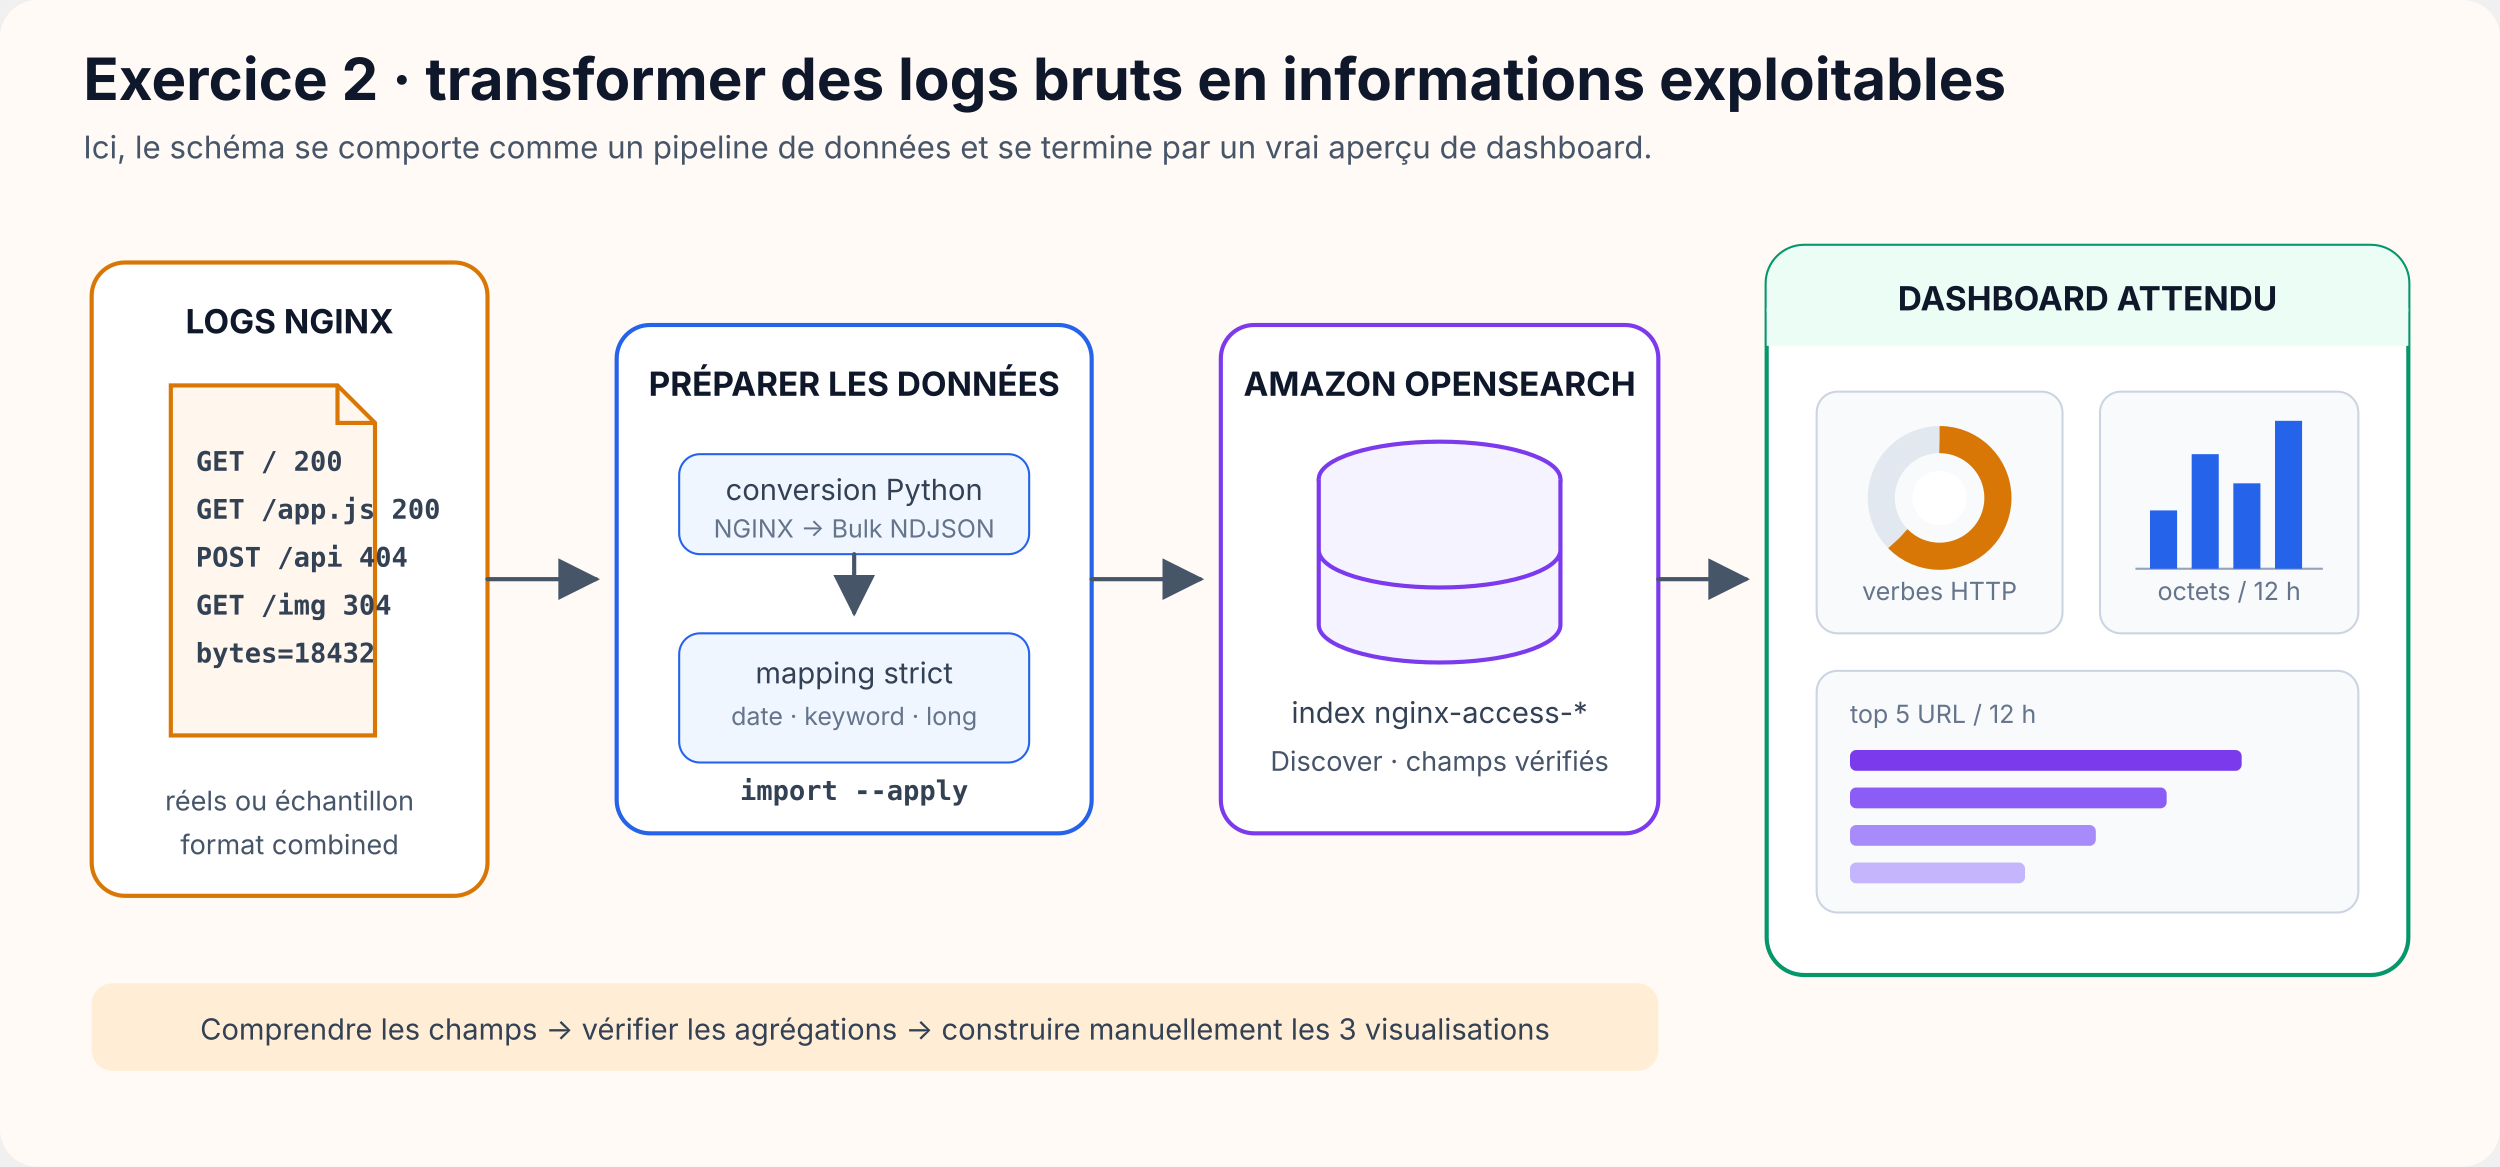
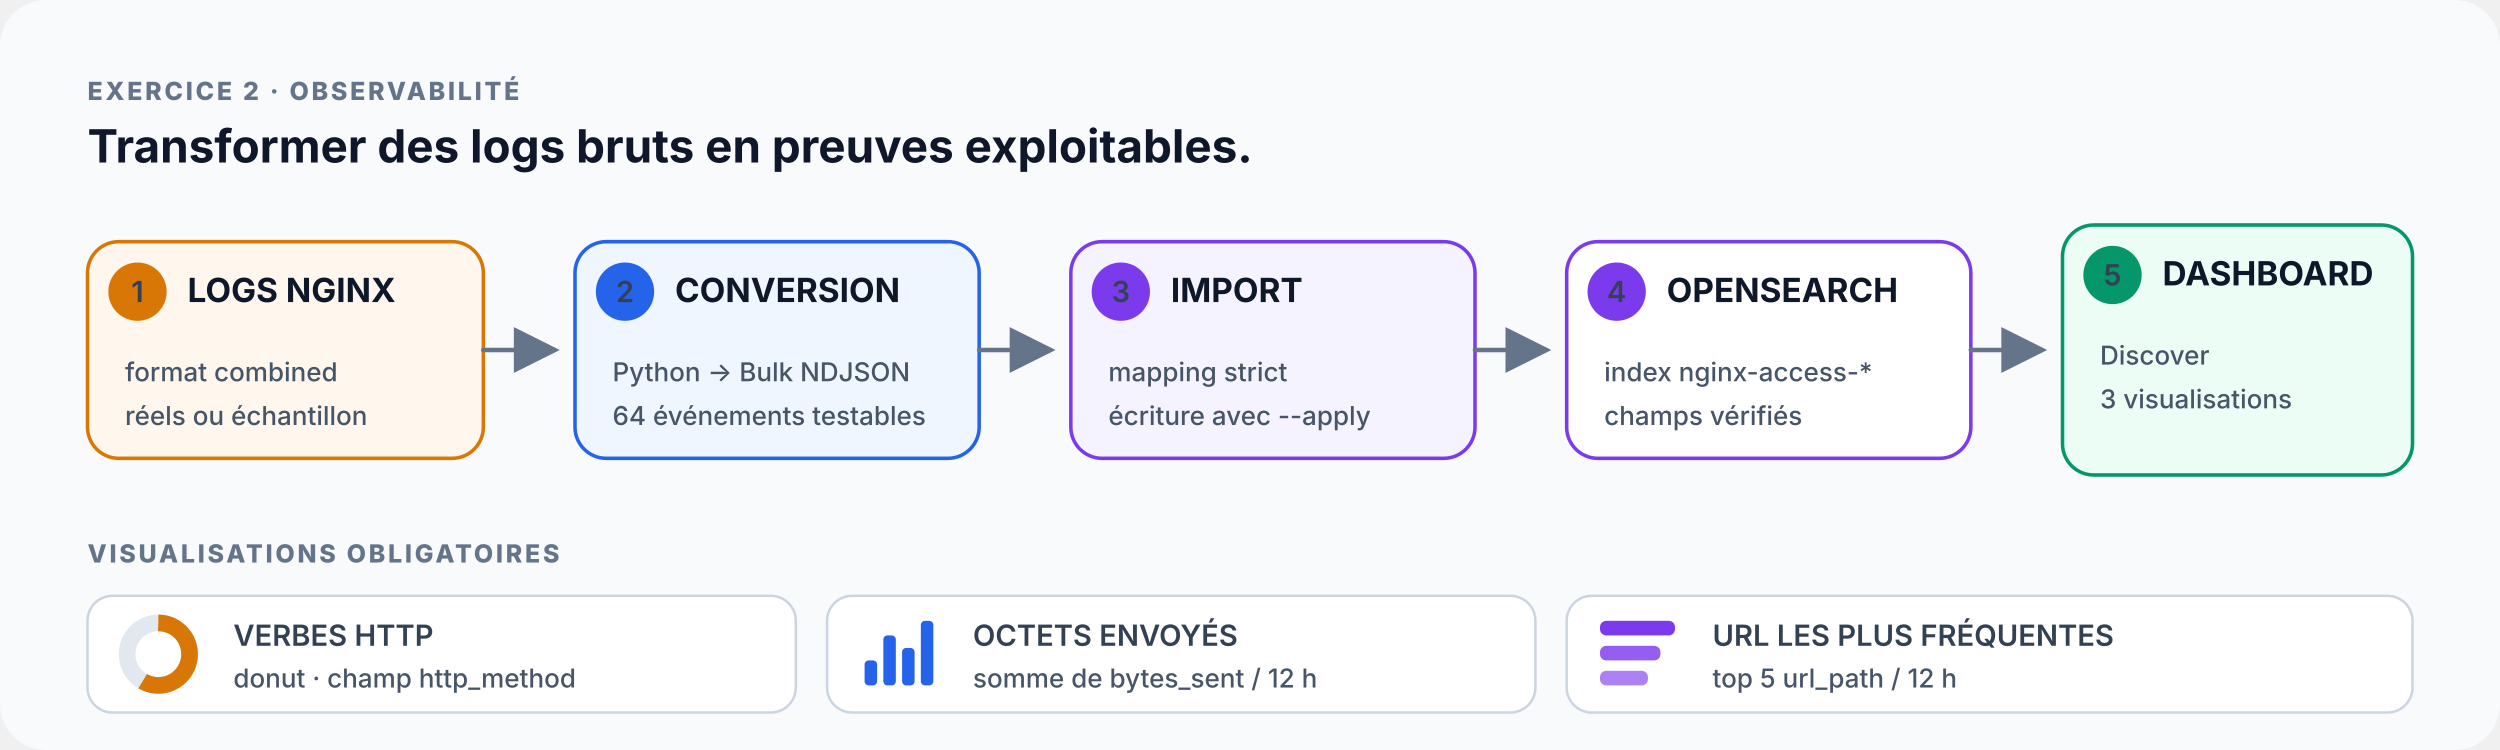
- <svg xmlns="http://www.w3.org/2000/svg" width="1200" height="560" viewBox="0 0 1200 560" role="img" aria-labelledby="title desc">
+ <svg xmlns="http://www.w3.org/2000/svg" width="1200" height="360" viewBox="0 0 1200 360" role="img" aria-labelledby="title desc" preserveAspectRatio="xMidYMid meet">
  <defs>
-     <marker id="arrow" markerWidth="10" markerHeight="10" refX="9" refY="5" orient="auto">
-       <path d="M0 0L10 5L0 10Z" fill="#475569" />
+     <marker id="arrow" markerWidth="10" markerHeight="10" refX="8.8" refY="5" orient="auto">
+       <path d="M0 0L10 5L0 10Z" fill="#64748b" />
    </marker>
-     <style>
-   .title{font:700 28px Inter,Arial,sans-serif;fill:#0f172a}
-   .subtitle{font:15px Inter,Arial,sans-serif;fill:#475569}
-   .section{font:700 16px Inter,Arial,sans-serif;fill:#0f172a}
-   .label{font:14px Inter,Arial,sans-serif;fill:#334155}
-   .small{font:13px Inter,Arial,sans-serif;fill:#475569}
-   .tiny{font:12px Inter,Arial,sans-serif;fill:#64748b}
-   .mono{font:600 13px ui-monospace,SFMono-Regular,Consolas,monospace;fill:#334155}
-   .line{fill:none;stroke:#475569;stroke-width:2;stroke-linecap:round;stroke-linejoin:round}
-   .soft{fill:#f8fafc;stroke:#cbd5e1;stroke-width:1.5}
-   .panel{fill:#fff;stroke:#cbd5e1;stroke-width:1.5}
+     <marker id="arrowGreen" markerWidth="10" markerHeight="10" refX="8.8" refY="5" orient="auto">
+       <path d="M0 0L10 5L0 10Z" fill="#059669" />
+     </marker>
+   </defs>
+   <style>
+   text{font-family:Inter,ui-sans-serif,system-ui,-apple-system,BlinkMacSystemFont,"Segoe UI",sans-serif}
+   .h{font-size:22px;font-weight:750;fill:#0f172a}
+   .k{font-size:12px;font-weight:800;letter-spacing:1.3px;fill:#64748b}
+   .t{font-size:16px;font-weight:750;fill:#0f172a}
+   .b{font-size:14px;font-weight:600;fill:#334155}
+   .s{font-size:12.5px;font-weight:500;fill:#475569}
+   .m{font-family:ui-monospace,SFMono-Regular,Consolas,"Liberation Mono",monospace;font-size:12px;font-weight:650;fill:#334155}
+   .arrow{fill:none;stroke:#64748b;stroke-width:2.2;stroke-linecap:round;stroke-linejoin:round;marker-end:url(#arrow)}
+   .flow{fill:none;stroke:#94a3b8;stroke-width:2;stroke-linecap:round;stroke-linejoin:round}
+   .card{fill:#fff;stroke:#cbd5e1;stroke-width:1.5}
+   .chip{fill:#fff;stroke:#cbd5e1;stroke-width:1.2}
</style>
-   </defs>
-   <rect width="1200" height="560" rx="18" fill="#fffaf5" />
-   <text x="40" y="48" class="title">Exercice 2 · transformer des logs bruts en informations exploitables</text>
-   <text x="40" y="76" class="subtitle">Ici, le schéma se comporte comme un pipeline de données et se termine par un vrai aperçu de dashboard.</text>
-   <g>
-     <rect x="44" y="126" width="190" height="304" rx="16" fill="#fff" stroke="#d97706" stroke-width="2" />
-     <text x="139" y="160" text-anchor="middle" class="section">LOGS NGINX</text>
-     <path d="M82 185h80l18 18v150H82Z" fill="#fff7ed" stroke="#d97706" stroke-width="2" />
-     <path d="M162 185v18h18" fill="none" stroke="#d97706" stroke-width="2" />
-     <g class="mono">
-       <text x="94" y="226">GET / 200</text>
-       <text x="94" y="249">GET /app.js 200</text>
-       <text x="94" y="272">POST /api 404</text>
-       <text x="94" y="295">GET /img 304</text>
-       <text x="94" y="318">bytes=18432</text>
-     </g>
-     <text x="139" y="389" text-anchor="middle" class="small">réels ou échantillon</text>
-     <text x="139" y="410" text-anchor="middle" class="small">format combined</text>
-   </g>
-   <g>
-     <path d="M234 278H286" class="line" marker-end="url(#arrow)" />
-     <rect x="296" y="156" width="228" height="244" rx="16" fill="#fff" stroke="#2563eb" stroke-width="2" />
-     <text x="410" y="190" text-anchor="middle" class="section">PRÉPARER LES DONNÉES</text>
-     <rect x="326" y="218" width="168" height="48" rx="10" fill="#eff6ff" stroke="#2563eb" />
-     <text x="410" y="240" text-anchor="middle" class="label">conversion Python</text>
-     <text x="410" y="258" text-anchor="middle" class="tiny">NGINX → Bulk NDJSON</text>
-     <path d="M410 266V294" class="line" marker-end="url(#arrow)" />
-     <rect x="326" y="304" width="168" height="62" rx="10" fill="#eff6ff" stroke="#2563eb" />
-     <text x="410" y="328" text-anchor="middle" class="label">mapping strict</text>
-     <text x="410" y="348" text-anchor="middle" class="tiny">date · keyword · long</text>
-     <text x="410" y="384" text-anchor="middle" class="mono">import --apply</text>
-   </g>
-   <g>
-     <path d="M524 278H576" class="line" marker-end="url(#arrow)" />
-     <rect x="586" y="156" width="210" height="244" rx="16" fill="#fff" stroke="#7c3aed" stroke-width="2" />
-     <text x="691" y="190" text-anchor="middle" class="section">AMAZON OPENSEARCH</text>
-     <ellipse cx="691" cy="230" rx="58" ry="18" fill="#f5f3ff" stroke="#7c3aed" stroke-width="2" />
-     <path d="M633 230v70c0 10 26 18 58 18s58-8 58-18v-70M633 264c0 10 26 18 58 18s58-8 58-18" fill="#f5f3ff" stroke="#7c3aed" stroke-width="2" />
-     <text x="691" y="347" text-anchor="middle" class="label">index nginx-access-*</text>
-     <text x="691" y="370" text-anchor="middle" class="small">Discover · champs vérifiés</text>
-   </g>
-   <g>
-     <path d="M796 278H838" class="line" marker-end="url(#arrow)" />
-     <rect x="848" y="118" width="308" height="350" rx="18" fill="#fff" stroke="#059669" stroke-width="2" />
-     <rect x="848" y="118" width="308" height="48" rx="18" fill="#ecfdf5" />
-     <rect x="848" y="148" width="308" height="18" fill="#ecfdf5" />
-     <text x="1002" y="149" text-anchor="middle" class="section" fill="#047857">DASHBOARD ATTENDU</text>
-     <rect x="872" y="188" width="118" height="116" rx="10" fill="#f8fafc" stroke="#cbd5e1" />
-     <circle cx="931" cy="239" r="28" fill="none" stroke="#e2e8f0" stroke-width="13" />
-     <circle cx="931" cy="239" r="28" fill="none" stroke="#d97706" stroke-width="13" stroke-dasharray="110 66" transform="rotate(-90 931 239)" />
-     <circle cx="931" cy="239" r="13" fill="#fff" />
-     <text x="931" y="288" text-anchor="middle" class="tiny">verbes HTTP</text>
-     <rect x="1008" y="188" width="124" height="116" rx="10" fill="#f8fafc" stroke="#cbd5e1" />
-     <line x1="1025" y1="273" x2="1115" y2="273" stroke="#94a3b8" />
-     <rect x="1032" y="245" width="13" height="28" fill="#2563eb" />
-     <rect x="1052" y="218" width="13" height="55" fill="#2563eb" />
-     <rect x="1072" y="232" width="13" height="41" fill="#2563eb" />
-     <rect x="1092" y="202" width="13" height="71" fill="#2563eb" />
-     <text x="1070" y="288" text-anchor="middle" class="tiny">octets / 12 h</text>
-     <rect x="872" y="322" width="260" height="116" rx="10" fill="#f8fafc" stroke="#cbd5e1" />
-     <text x="888" y="347" class="tiny">top 5 URL / 12 h</text>
-     <rect x="888" y="360" width="188" height="10" rx="3" fill="#7c3aed" />
-     <rect x="888" y="378" width="152" height="10" rx="3" fill="#8b5cf6" />
-     <rect x="888" y="396" width="118" height="10" rx="3" fill="#a78bfa" />
-     <rect x="888" y="414" width="84" height="10" rx="3" fill="#c4b5fd" />
-   </g>
-   <rect x="44" y="472" width="752" height="42" rx="10" fill="#ffedd5" />
-   <text x="420" y="499" text-anchor="middle" class="label">Comprendre les champs → vérifier les agrégations → construire manuellement les 3 visualisations</text>
+   <rect width="1200" height="360" rx="22" fill="#f8fafc" />
+   <text x="42" y="48" class="k" text-anchor="start">EXERCICE 2 · OBSERVABILITÉ</text>
+   <text x="42" y="78" class="h" text-anchor="start">Transformer des logs bruts en preuves exploitables.</text>
+   <rect x="42" y="116" width="190" height="104" rx="15" fill="#fff7ed" stroke="#d97706" stroke-width="1.7" />
+   <circle cx="66" cy="140" r="14" fill="#d97706" />
+   <text x="66" y="145" class="b" text-anchor="middle" fill="#fff">1</text>
+   <text x="90" y="145" class="t" text-anchor="start">LOGS NGINX</text>
+   <text x="60" y="183" class="s" text-anchor="start">format combined</text>
+   <text x="60" y="204" class="s" text-anchor="start">réels ou échantillon</text>
+   <rect x="276" y="116" width="194" height="104" rx="15" fill="#eff6ff" stroke="#2563eb" stroke-width="1.7" />
+   <circle cx="300" cy="140" r="14" fill="#2563eb" />
+   <text x="300" y="145" class="b" text-anchor="middle" fill="#fff">2</text>
+   <text x="324" y="145" class="t" text-anchor="start">CONVERSION</text>
+   <text x="294" y="183" class="s" text-anchor="start">Python → Bulk NDJSON</text>
+   <text x="294" y="204" class="s" text-anchor="start">64 événements testables</text>
+   <rect x="514" y="116" width="194" height="104" rx="15" fill="#f5f3ff" stroke="#7c3aed" stroke-width="1.7" />
+   <circle cx="538" cy="140" r="14" fill="#7c3aed" />
+   <text x="538" y="145" class="b" text-anchor="middle" fill="#fff">3</text>
+   <text x="562" y="145" class="t" text-anchor="start">IMPORT</text>
+   <text x="532" y="183" class="s" text-anchor="start">mapping strict</text>
+   <text x="532" y="204" class="s" text-anchor="start">écriture avec --apply</text>
+   <rect x="752" y="116" width="194" height="104" rx="15" fill="#fff" stroke="#7c3aed" stroke-width="1.7" />
+   <circle cx="776" cy="140" r="14" fill="#7c3aed" />
+   <text x="776" y="145" class="b" text-anchor="middle" fill="#fff">4</text>
+   <text x="800" y="145" class="t" text-anchor="start">OPENSEARCH</text>
+   <text x="770" y="183" class="s" text-anchor="start">index nginx-access-*</text>
+   <text x="770" y="204" class="s" text-anchor="start">champs vérifiés</text>
+   <rect x="990" y="108" width="168" height="120" rx="15" fill="#ecfdf5" stroke="#059669" stroke-width="1.7" />
+   <circle cx="1014" cy="132" r="14" fill="#059669" />
+   <text x="1014" y="137" class="b" text-anchor="middle" fill="#fff">5</text>
+   <text x="1038" y="137" class="t" text-anchor="start">DASHBOARD</text>
+   <text x="1008" y="175" class="s" text-anchor="start">Discover</text>
+   <text x="1008" y="196" class="s" text-anchor="start">3 visualisations</text>
+   <path d="M232 168H266" class="arrow" />
+   <path d="M470 168H504" class="arrow" />
+   <path d="M708 168H742" class="arrow" />
+   <path d="M946 168H980" class="arrow" />
+   <text x="42" y="270" class="k" text-anchor="start">VISUALISATIONS OBLIGATOIRES</text>
+   <rect x="42" y="286" width="340" height="56" rx="12" fill="#fff" stroke="#cbd5e1" stroke-width="1.2" />
+   <text x="112" y="310" class="b" text-anchor="start">VERBES HTTP</text>
+   <text x="112" y="330" class="s" text-anchor="start">donut · champ http_method</text>
+   <circle cx="76" cy="314" r="15" fill="none" stroke="#e2e8f0" stroke-width="8" />
+   <circle cx="76" cy="314" r="15" fill="none" stroke="#d97706" stroke-width="8" stroke-dasharray="55 40" transform="rotate(-90 76 314)" />
+   <rect x="397" y="286" width="340" height="56" rx="12" fill="#fff" stroke="#cbd5e1" stroke-width="1.2" />
+   <text x="467" y="310" class="b" text-anchor="start">OCTETS ENVOYÉS</text>
+   <text x="467" y="330" class="s" text-anchor="start">somme de bytes_sent / 12 h</text>
+   <rect x="415" y="317" width="6" height="12" rx="2" fill="#2563eb" />
+   <rect x="424" y="305" width="6" height="24" rx="2" fill="#2563eb" />
+   <rect x="433" y="311" width="6" height="18" rx="2" fill="#2563eb" />
+   <rect x="442" y="298" width="6" height="31" rx="2" fill="#2563eb" />
+   <rect x="752" y="286" width="406" height="56" rx="12" fill="#fff" stroke="#cbd5e1" stroke-width="1.2" />
+   <text x="822" y="310" class="b" text-anchor="start">URL LES PLUS FRÉQUENTES</text>
+   <text x="822" y="330" class="s" text-anchor="start">top 5 url_path / 12 h</text>
+   <rect x="768" y="298" width="36" height="7" rx="3" fill="#7c3aed" opacity="1.0" />
+   <rect x="768" y="310" width="29" height="7" rx="3" fill="#7c3aed" opacity="0.82" />
+   <rect x="768" y="322" width="23" height="7" rx="3" fill="#7c3aed" opacity="0.64" />
</svg>
